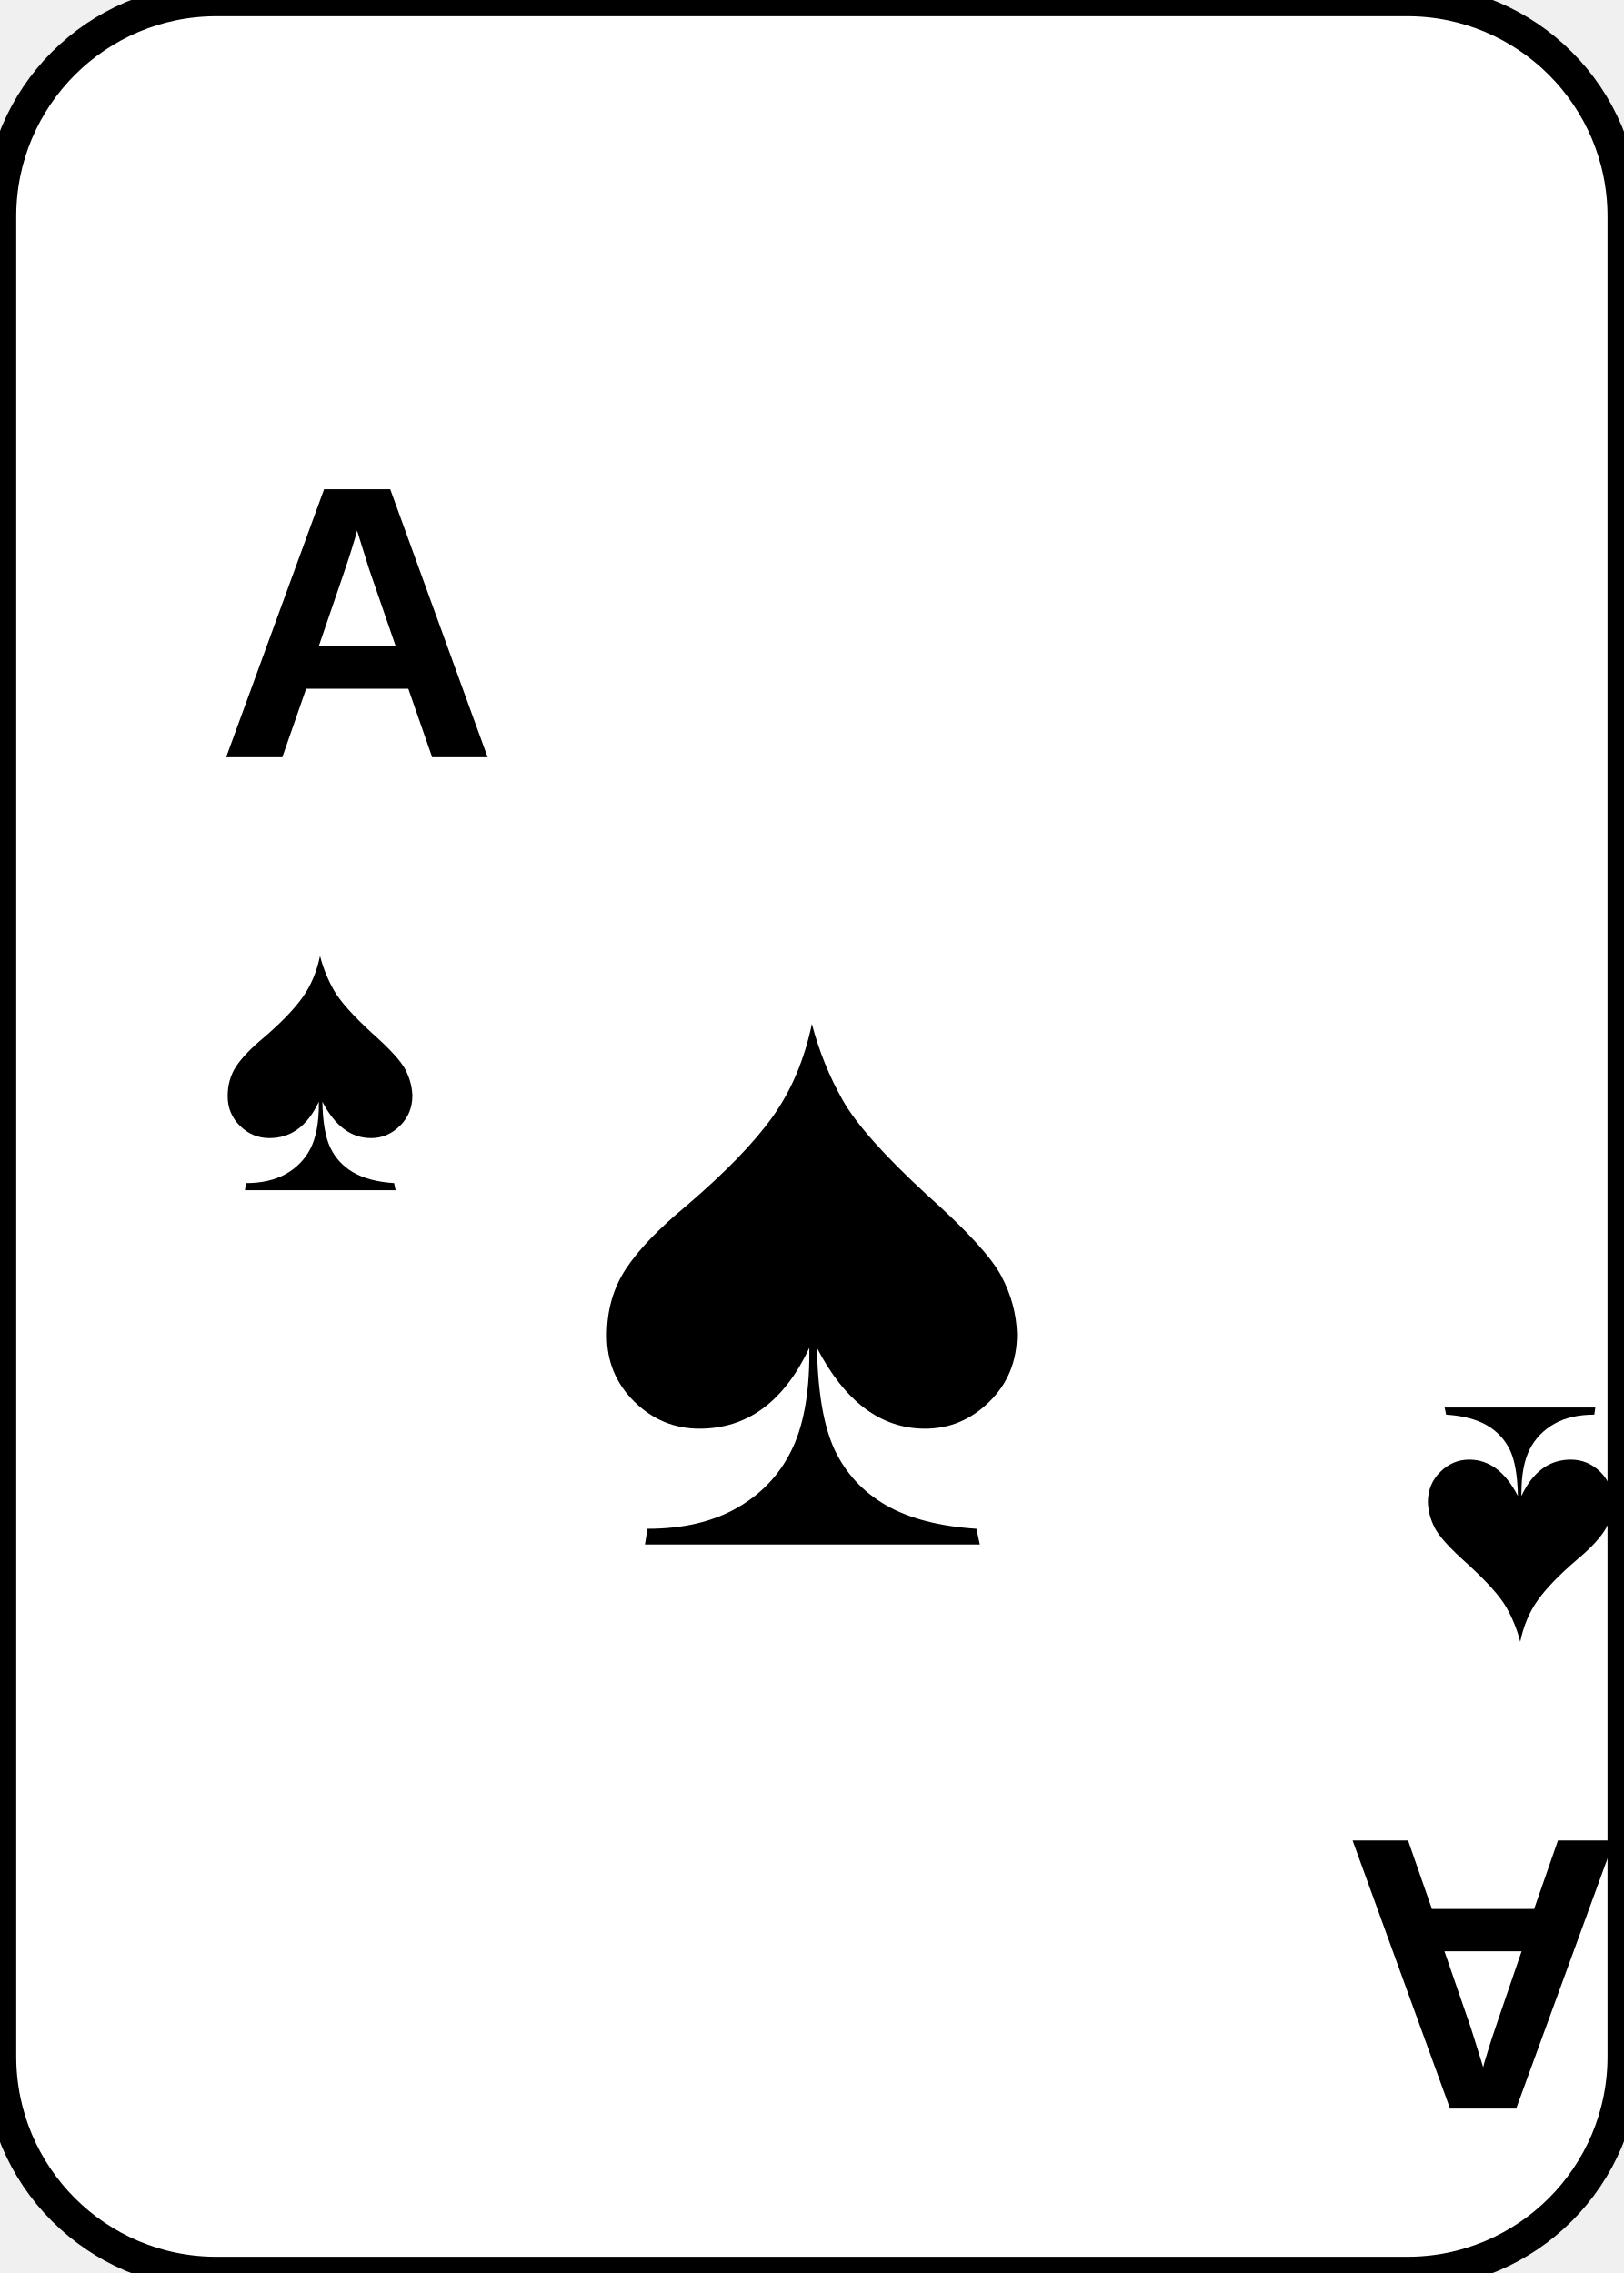
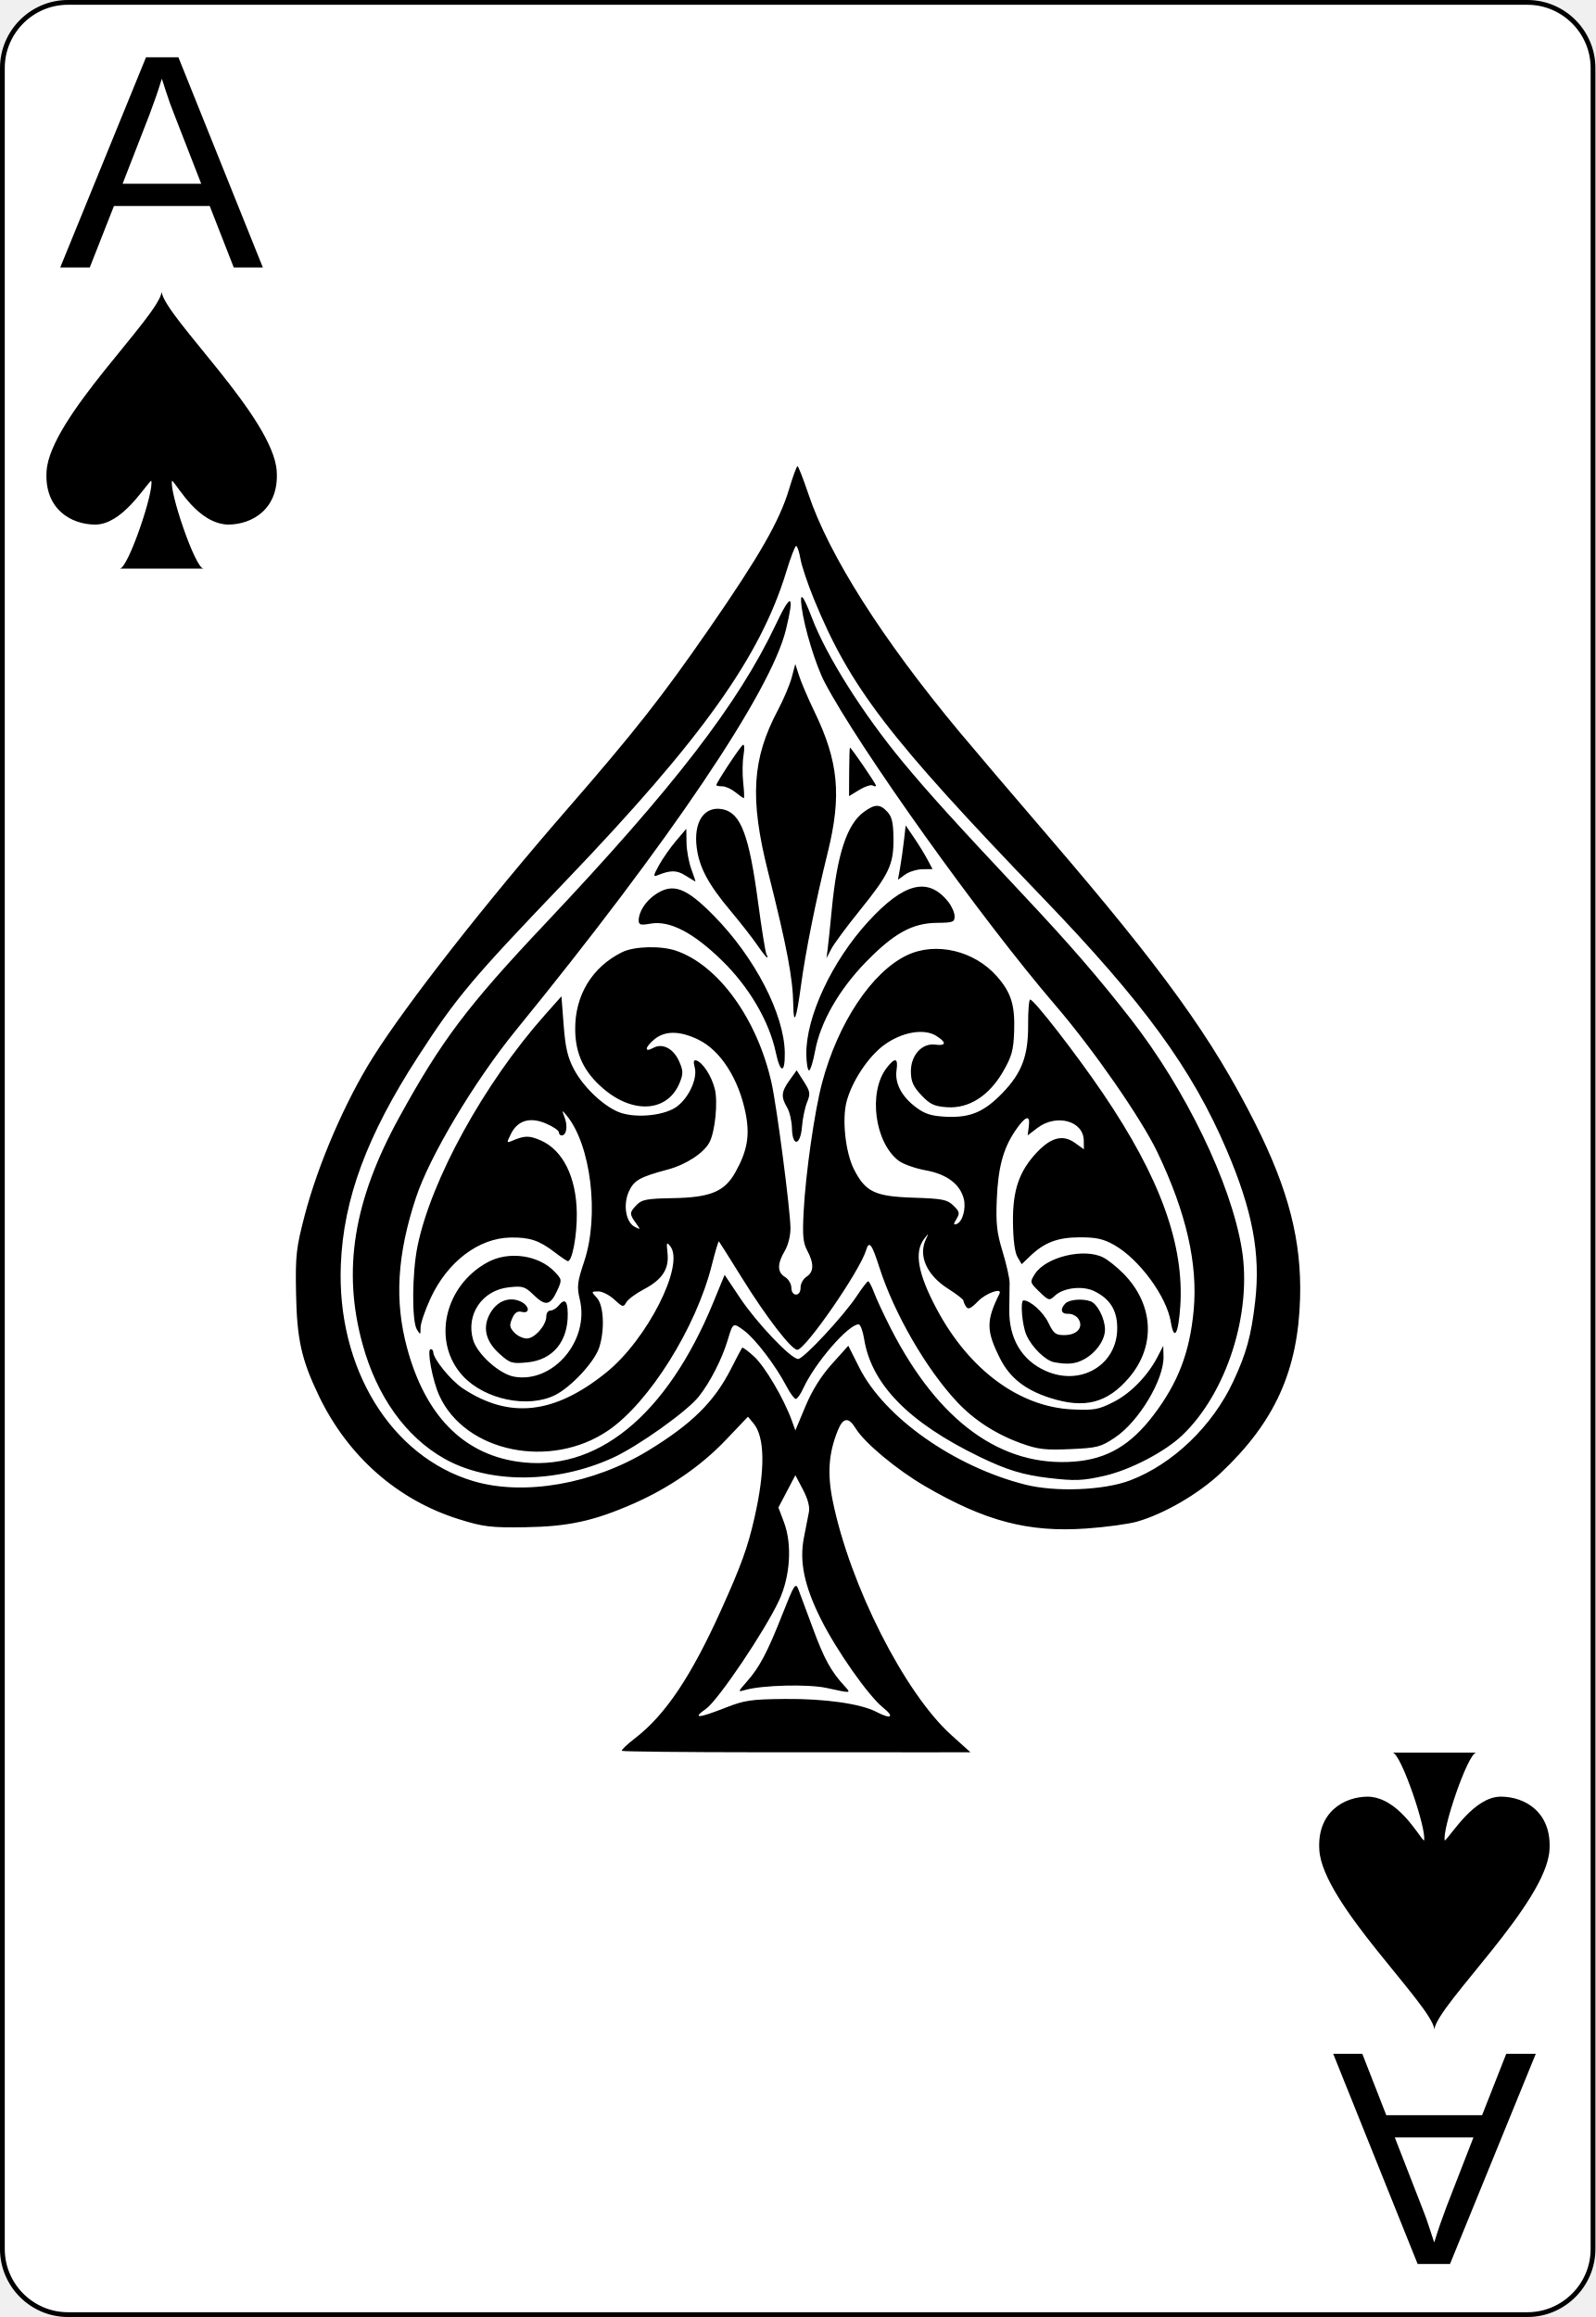
- <svg xmlns="http://www.w3.org/2000/svg" width="150" height="210" viewBox="0 0 150 210">
-   <rect width="150" height="210" rx="20" ry="20" fill="white" stroke="black" stroke-width="3" />
-   <text x="20" y="45" font-size="36" font-family="Arial, sans-serif" fill="black" font-weight="bold" dominant-baseline="hanging">A</text>
-   <text x="20" y="85" font-size="36" font-family="Arial, sans-serif" fill="black" dominant-baseline="hanging">♠</text>
-   <g transform="rotate(180, 130, 180)">
-     <text x="110" y="165" font-size="36" font-family="Arial, sans-serif" fill="black" font-weight="bold" dominant-baseline="hanging">A</text>
-     <text x="110" y="205" font-size="36" font-family="Arial, sans-serif" fill="black" dominant-baseline="hanging">♠</text>
+ <svg xmlns="http://www.w3.org/2000/svg" width="167.087pt" height="242.667pt" viewBox="0 0 167.087 242.667" xml:space="preserve" id="svg2" version="1.1">
+   <defs id="defs41" />
+   <g id="Layer_x0020_1" style="fill-rule:nonzero;clip-rule:nonzero;stroke:#000000;stroke-miterlimit:4;">
+     <path style="fill:#FFFFFF;stroke-width:0.5;" d="M166.837,235.548c0,3.777-3.087,6.869-6.871,6.869H7.111c-3.775,0-6.861-3.092-6.861-6.869V7.12C0.25,3.343,3.336,0.25,7.111,0.25h152.855    c3.784,0,6.871,3.093,6.871,6.87v228.428z" id="path5" />
+     <g style="stroke:none;" id="g7">
+       <g id="g9">
+ 				
+ 			</g>
+     </g>
+     <g id="g15">
+ 			
+ 		</g>
+     <g id="g19">
+ 			
+ 		</g>
+     <g style="stroke:none;" id="g23">
+       <g id="g25">
+ 				
+ 			</g>
+     </g>
+     <g style="stroke:none;" id="g31">
+       <g id="g33">
+ 				
+ 			</g>
+     </g>
  </g>
-   <text x="75" y="120" font-size="80" font-family="Arial, sans-serif" fill="black" text-anchor="middle" dominant-baseline="middle">♠</text>
+   <text xml:space="preserve" style="font-style:normal;font-weight:normal;line-height:0%;font-family:'Bitstream Vera Sans';letter-spacing:0px;word-spacing:0px;fill:#000000;fill-opacity:1;stroke:none" x="6.246" y="28.013" id="text3788">
+     <tspan id="tspan3790" x="6.246" y="28.013" style="font-style:normal;font-variant:normal;font-weight:normal;font-stretch:normal;font-size:32px;line-height:1.25;font-family:Arial;-inkscape-font-specification:Arial">A</tspan>
+   </text>
+   <g transform="matrix(1.508595,0,0,1.379325,16.92904,45.06616)" id="layer1-7">
+     <path id="sl" d="M 7.989,3.103 C 7.747,-0.954 0.242,-8.59 0,-10.5 c -0.242,1.909 -7.747,9.545 -7.989,13.603 -0.169,2.868 1.695,4.057 3.39,4.057 1.835,-0.022 3.351,-2.801 3.873,-3.341 0.242,0.716 -1.603,6.682 -2.179,6.682 l 5.811,0 C 2.33,10.501 0.485,4.535 0.727,3.819 1.184,4.315 2.524,7.077 4.601,7.16 6.295,7.159 8.158,5.971 7.989,3.103 z" style="fill:#000000" />
+   </g>
+   <text xml:space="preserve" style="font-style:normal;font-weight:normal;line-height:0%;font-family:'Bitstream Vera Sans';letter-spacing:0px;word-spacing:0px;fill:#000000;fill-opacity:1;stroke:none" x="-160.908" y="-215.097" id="text3788-2" transform="scale(-1)">
+     <tspan id="tspan3790-3" x="-160.908" y="-215.097" style="font-style:normal;font-variant:normal;font-weight:normal;font-stretch:normal;font-size:32px;line-height:1.25;font-family:Arial;-inkscape-font-specification:Arial">A</tspan>
+   </text>
+   <g transform="matrix(-1.508595,0,0,-1.379325,150.2247,198.0438)" id="layer1-7-8">
+     <path id="sl-0" d="M 7.989,3.103 C 7.747,-0.954 0.242,-8.59 0,-10.5 c -0.242,1.909 -7.747,9.545 -7.989,13.603 -0.169,2.868 1.695,4.057 3.39,4.057 1.835,-0.022 3.351,-2.801 3.873,-3.341 0.242,0.716 -1.603,6.682 -2.179,6.682 l 5.811,0 C 2.33,10.501 0.485,4.535 0.727,3.819 1.184,4.315 2.524,7.077 4.601,7.16 6.295,7.159 8.158,5.971 7.989,3.103 z" style="fill:#000000" />
+   </g>
+   <path style="fill:#000000" d="m 79.5,183.521 c -7.826,-0.004 -14.295,-0.072 -14.375,-0.151 -0.081,-0.078 0.556,-0.684 1.416,-1.346 3.13,-2.41 5.827,-6.427 8.939,-13.312 2.139,-4.732 2.827,-6.631 3.538,-9.761 1.137,-5.009 1.1,-8.437 -0.106,-9.882 l -0.578,-0.693 -2.33,2.448 c -2.59,2.721 -5.961,5.038 -9.722,6.683 -4.12,1.802 -6.785,2.378 -11.31,2.446 -3.568,0.053 -4.337,-0.04 -6.887,-0.834 -6.438,-2.004 -11.655,-6.595 -14.694,-12.929 -1.831,-3.816 -2.298,-5.93 -2.387,-10.787 -0.072,-3.929 0.014,-4.693 0.907,-8.117 1.395,-5.347 4.254,-11.962 7.164,-16.579 3.537,-5.612 11.693,-16.027 20.313,-25.941 7.092,-8.157 9.95,-11.791 14.898,-18.945 5.264,-7.612 7.354,-11.261 8.351,-14.582 0.399,-1.328 0.797,-2.414 0.885,-2.415 0.088,-5.1e-5 0.604,1.319 1.146,2.932 2.156,6.414 7.733,15.195 15.82,24.905 1.44,1.729 5.632,6.653 9.316,10.942 12.066,14.047 17.16,21.119 21.66,30.072 3.485,6.932 4.859,12.276 4.695,18.249 -0.21,7.634 -2.655,13.027 -8.322,18.356 -2.334,2.195 -5.915,4.274 -8.761,5.087 -0.88,0.251 -3.262,0.574 -5.293,0.718 -6.082,0.43 -10.616,-0.762 -16.935,-4.451 -2.963,-1.73 -6.312,-4.525 -7.238,-6.039 -0.748,-1.224 -1.321,-1.146 -1.883,0.256 -0.944,2.358 -1.095,4.482 -0.521,7.315 1.792,8.834 7.522,20.148 12.442,24.569 l 1.988,1.786 -3.955,0.004 c -2.175,0.003 -10.358,5.4e-4 -18.184,-0.004 z m 12.99,-4.672 c -1.542,-1.233 -4.883,-5.992 -6.538,-9.312 -1.721,-3.453 -2.247,-5.989 -1.76,-8.486 0.2,-1.024 0.437,-2.239 0.527,-2.701 0.105,-0.539 -0.12,-1.379 -0.628,-2.343 l -0.792,-1.503 -0.888,1.691 -0.888,1.691 0.586,1.557 c 0.865,2.297 0.658,5.634 -0.505,8.148 -1.47,3.176 -6.396,10.49 -7.665,11.38 -1.486,1.042 -0.826,1.008 2.005,-0.103 2.04,-0.801 2.691,-0.897 6.292,-0.931 4.137,-0.039 7.912,0.498 9.559,1.359 1.532,0.801 1.932,0.544 0.695,-0.445 z m -5.933,-2.066 c -1.911,-0.417 -6.729,-0.297 -8.513,0.213 -0.791,0.226 -0.789,0.217 0.175,-0.875 1.327,-1.502 2.166,-3.093 3.738,-7.09 1.209,-3.074 1.364,-3.319 1.649,-2.596 0.173,0.439 0.86,2.284 1.526,4.099 1.167,3.178 1.893,4.507 3.299,6.033 0.737,0.8 0.779,0.795 -1.873,0.216 z M 118.364,155.044 c 4.476,-1.707 8.628,-5.698 10.81,-10.392 1.373,-2.954 1.861,-4.737 2.277,-8.32 0.583,-5.024 -0.265,-9.532 -2.997,-15.929 -3.611,-8.455 -8.685,-15.408 -19.291,-26.43 C 93.039,77.217 89.044,72.003 85.25,62.765 c -0.649,-1.581 -1.288,-3.488 -1.42,-4.237 -0.131,-0.749 -0.335,-1.357 -0.452,-1.35 -0.117,0.007 -0.582,1.223 -1.033,2.704 -2.715,8.906 -8.835,17.488 -23.073,32.356 -9.924,10.364 -11.469,12.202 -15.537,18.497 -5.315,8.223 -7.765,14.841 -8.039,21.719 -0.433,10.846 5.25,20.117 13.9,22.675 5.289,1.564 12.55,0.295 18.271,-3.193 4.596,-2.802 6.936,-5.115 8.705,-8.602 0.569,-1.121 1.086,-2.102 1.15,-2.179 0.063,-0.077 0.64,0.348 1.281,0.945 1.123,1.045 3.089,4.385 3.904,6.63 l 0.392,1.08 1.055,-2.522 c 0.701,-1.674 1.632,-3.164 2.772,-4.433 l 1.717,-1.911 1.148,2.285 c 2.619,5.215 9.929,10.372 17.373,12.258 3.182,0.806 8.258,0.602 10.998,-0.443 z m -8.513,-0.248 c -2.71,-0.322 -4.411,-0.841 -7.239,-2.21 -7.434,-3.6 -11.354,-7.601 -12.114,-12.366 -0.134,-0.838 -0.394,-1.521 -0.578,-1.518 -1.091,0.016 -4.593,4.072 -5.8,6.717 -0.274,0.6 -0.623,1.092 -0.776,1.095 -0.153,0.003 -0.598,-0.606 -0.99,-1.351 -1.133,-2.158 -3.246,-4.932 -4.412,-5.795 -1.177,-0.871 -1.173,-0.873 -1.732,0.986 -0.598,1.988 -1.823,4.386 -3.017,5.903 -1.218,1.548 -6.374,5.222 -9.021,6.428 -5.947,2.71 -12.95,2.738 -17.656,0.071 -4.032,-2.285 -7.05,-6.518 -8.552,-11.993 -2.123,-7.739 -0.942,-15.025 3.849,-23.745 4.413,-8.031 7.138,-11.648 15.262,-20.254 13.469,-14.267 20.243,-23.052 24.166,-31.34 1.63,-3.444 1.992,-3.268 1.07,0.521 -1.575,6.473 -12.141,22.15 -28.279,41.957 -4.349,5.338 -9.035,13.187 -10.472,17.54 -1.974,5.98 -2.259,10.796 -0.931,15.721 1.887,7.001 5.788,11.042 11.495,11.909 8.277,1.258 15.681,-4.739 20.583,-16.672 l 1.183,-2.881 1.623,2.43 c 1.761,2.637 5.339,6.392 6.081,6.381 0.569,-0.008 4.757,-4.507 6.135,-6.591 0.558,-0.843 1.094,-1.538 1.191,-1.544 0.097,-0.006 0.378,0.528 0.624,1.188 0.246,0.659 1.025,2.329 1.73,3.712 4.995,9.793 11.616,14.596 19.275,13.98 3.406,-0.274 5.868,-1.722 8.248,-4.852 2.579,-3.391 3.798,-6.562 4.213,-10.955 0.461,-4.879 -0.77,-10.259 -3.791,-16.581 -1.694,-3.543 -6.705,-10.765 -10.683,-15.396 -7.777,-9.053 -20.649,-27.077 -24.186,-33.866 -0.917,-1.76 -2.1,-5.62 -2.389,-7.797 -0.234,-1.759 0.124,-1.401 1.066,1.067 1.535,4.023 5.327,10.038 9.525,15.109 2.631,3.179 5.534,6.381 12.821,14.143 4.696,5.002 7.671,8.441 11.04,12.762 5.762,7.389 10.498,17.183 11.636,24.065 1.112,6.718 -1.573,15.125 -6.249,19.565 -1.824,1.732 -5.447,3.616 -8.131,4.227 -2.285,0.52 -3.09,0.552 -5.819,0.228 z m -2.841,-3.603 c -2.727,-0.992 -5.001,-2.462 -6.811,-4.402 -3.217,-3.449 -6.565,-9.253 -8.095,-14.034 -0.801,-2.502 -1.082,-2.866 -1.4,-1.812 -0.653,2.169 -6.35,10.413 -7.203,10.423 -0.605,0.008 -3.242,-3.41 -5.753,-7.456 -1.301,-2.096 -2.408,-3.852 -2.459,-3.902 -0.051,-0.05 -0.387,1.078 -0.746,2.505 -1.642,6.524 -6.544,14.355 -10.819,17.286 -6.034,4.136 -14.975,2.314 -17.701,-3.608 -0.726,-1.577 -1.347,-4.888 -0.918,-4.894 0.147,-0.003 0.27,0.144 0.272,0.324 0.011,0.714 1.842,2.958 3.089,3.786 4.894,3.247 9.614,2.718 15.057,-1.687 4.255,-3.443 8.195,-11.212 6.686,-13.182 -0.391,-0.51 -0.425,-0.432 -0.301,0.693 0.184,1.67 -0.543,2.783 -2.486,3.804 -0.84,0.441 -1.666,1.059 -1.836,1.373 -0.283,0.524 -0.386,0.499 -1.245,-0.299 -0.515,-0.478 -1.276,-0.865 -1.692,-0.859 -0.743,0.011 -0.745,0.022 -0.145,0.666 0.729,0.782 0.853,3.335 0.253,5.204 -0.483,1.506 -2.944,4.158 -4.633,4.995 -2.833,1.403 -7.339,0.471 -9.633,-1.992 -3.286,-3.53 -1.997,-9.456 2.597,-11.936 2.206,-1.191 5.338,-0.742 6.996,1.003 0.777,0.818 0.783,0.86 0.271,1.976 -0.716,1.561 -1.222,1.661 -2.434,0.485 -0.951,-0.923 -1.17,-0.991 -2.641,-0.828 -2.785,0.31 -4.508,2.847 -3.733,5.498 0.444,1.519 2.769,3.598 4.322,3.866 4.075,0.702 7.884,-3.797 6.854,-8.094 -0.321,-1.339 -0.268,-1.8 0.462,-3.985 1.6,-4.794 0.705,-12.203 -1.846,-15.287 -0.504,-0.61 -0.512,-0.6 -0.198,0.241 0.34,0.91 0.18,1.848 -0.317,1.855 -0.158,0.003 -0.289,-0.147 -0.292,-0.333 -0.003,-0.185 -0.607,-0.596 -1.343,-0.912 -1.677,-0.721 -2.968,-0.34 -3.678,1.084 -0.465,0.933 -0.46,0.97 0.101,0.731 1.329,-0.569 1.799,-0.577 3.006,-0.055 2.339,1.013 3.749,3.86 3.791,7.656 0.025,2.296 -0.477,4.989 -0.931,4.995 -0.093,0.002 -0.718,-0.419 -1.389,-0.934 -1.615,-1.241 -2.633,-1.579 -4.636,-1.54 -3.343,0.064 -6.596,2.542 -8.368,6.376 -0.574,1.241 -1.042,2.622 -1.041,3.069 0.002,0.774 -0.016,0.782 -0.387,0.176 -0.537,-0.879 -0.501,-5.9 0.062,-8.678 1.417,-6.985 6.993,-17.112 13.367,-24.278 l 1.715,-1.928 0.232,3.024 c 0.182,2.371 0.416,3.371 1.085,4.631 1.04,1.959 3.309,4.051 4.953,4.567 1.796,0.563 4.64,0.225 5.847,-0.695 1.256,-0.958 2.147,-2.935 1.84,-4.085 -0.161,-0.604 -0.111,-0.815 0.171,-0.725 0.681,0.216 1.616,1.668 1.939,3.013 0.33,1.372 0.023,4.421 -0.558,5.546 -0.581,1.125 -2.452,2.35 -4.376,2.865 -2.934,0.785 -3.534,1.124 -4.071,2.299 -0.627,1.373 -0.323,3.22 0.609,3.7 0.627,0.324 0.632,0.308 0.117,-0.403 -0.683,-0.945 -0.676,-1.102 0.091,-1.892 0.545,-0.562 1.067,-0.66 3.766,-0.706 3.959,-0.068 5.432,-0.676 6.571,-2.713 1.247,-2.229 1.53,-3.841 1.079,-6.136 -0.712,-3.62 -2.622,-6.612 -4.942,-7.745 -1.933,-0.944 -3.486,-0.964 -4.6,-0.06 -1.01,0.819 -1.113,1.456 -0.15,0.921 0.979,-0.543 2.139,0.063 2.733,1.428 0.419,0.962 0.426,1.267 0.055,2.194 -1.229,3.069 -4.825,3.36 -8,0.648 -2.029,-1.733 -2.929,-3.621 -2.952,-6.195 -0.033,-3.586 1.769,-6.553 4.923,-8.108 1.256,-0.619 4.043,-0.694 5.635,-0.151 4.443,1.514 8.515,7.152 10.008,13.855 0.553,2.483 1.951,13.204 1.979,15.174 0.011,0.801 -0.24,1.81 -0.606,2.431 -0.795,1.348 -0.781,2.22 0.041,2.718 0.357,0.215 0.653,0.718 0.659,1.118 0.006,0.431 0.207,0.723 0.493,0.719 0.286,-0.004 0.478,-0.302 0.471,-0.733 -0.006,-0.399 0.276,-0.911 0.626,-1.137 0.773,-0.499 0.797,-1.386 0.076,-2.731 -0.441,-0.823 -0.511,-1.575 -0.381,-4.076 0.209,-4.004 1.139,-10.505 1.927,-13.483 1.669,-6.302 5.231,-11.649 8.918,-13.39 3.004,-1.419 7.02,-0.473 9.387,2.21 1.505,1.706 1.914,3.015 1.815,5.807 -0.07,1.964 -0.251,2.612 -1.176,4.203 -1.476,2.539 -3.58,3.869 -5.867,3.708 -1.327,-0.093 -1.766,-0.3 -2.67,-1.257 -0.853,-0.903 -1.086,-1.421 -1.101,-2.45 -0.026,-1.72 1.149,-3.033 2.548,-2.849 1.161,0.153 1.211,-0.219 0.123,-0.91 -1.297,-0.822 -3.629,-0.412 -5.497,0.966 -1.66,1.225 -3.381,3.839 -3.92,5.956 -0.476,1.866 -0.099,5.285 0.774,7.022 1.201,2.39 2.199,2.869 6.241,2.997 3.033,0.096 3.537,0.196 4.185,0.825 0.643,0.625 0.685,0.802 0.326,1.396 -0.34,0.563 -0.338,0.655 0.014,0.532 0.617,-0.215 1.011,-1.642 0.738,-2.667 -0.408,-1.53 -1.791,-2.555 -3.98,-2.951 -1.091,-0.197 -2.367,-0.652 -2.836,-1.009 -2.514,-1.917 -3.199,-7.167 -1.267,-9.701 0.881,-1.155 1.24,-1.082 1.049,0.214 -0.203,1.381 0.544,2.791 2.079,3.926 0.921,0.681 1.605,0.889 3.148,0.959 2.484,0.112 3.934,-0.499 5.838,-2.46 2.051,-2.113 2.735,-3.918 2.715,-7.158 -0.009,-1.457 0.087,-2.652 0.214,-2.655 0.397,-0.009 4.82,5.692 7.639,9.847 5.977,8.811 8.528,15.86 8.079,22.325 -0.202,2.91 -0.65,3.631 -0.988,1.589 -0.442,-2.676 -3.31,-6.575 -5.925,-8.056 -1.134,-0.642 -1.878,-0.808 -3.601,-0.805 -2.338,0.005 -3.72,0.533 -5.246,2.002 l -0.843,0.812 -0.442,-0.749 c -0.282,-0.478 -0.453,-1.794 -0.473,-3.641 -0.036,-3.37 0.645,-5.355 2.517,-7.335 1.484,-1.57 2.723,-1.876 3.972,-0.981 l 0.938,0.672 -0.014,-0.924 c -0.031,-2.063 -2.873,-2.824 -4.866,-1.304 l -1.012,0.772 0.128,-0.974 c 0.166,-1.263 -0.388,-1.06 -1.456,0.534 -1.242,1.853 -1.769,3.833 -1.903,7.155 -0.103,2.527 0.003,3.47 0.608,5.454 0.403,1.32 0.733,2.797 0.735,3.283 0.002,0.486 -0.014,1.716 -0.034,2.732 -0.061,3.065 1.295,5.366 3.821,6.486 3.718,1.649 7.542,-0.681 7.484,-4.561 -0.027,-1.82 -0.755,-2.974 -2.387,-3.788 -1.208,-0.602 -3.232,-0.377 -4.128,0.459 -0.601,0.56 -0.657,0.546 -1.64,-0.408 -1.003,-0.973 -1.01,-1.001 -0.472,-1.849 1.134,-1.788 5.145,-2.76 7.167,-1.736 0.481,0.243 1.417,0.989 2.08,1.656 3.209,3.23 3.457,7.606 0.619,10.929 -2.285,2.675 -4.653,3.282 -8.277,2.121 -2.613,-0.837 -4.235,-2.124 -5.254,-4.168 -1.437,-2.881 -1.443,-3.914 -0.044,-6.735 0.343,-0.692 -1.401,-0.085 -2.24,0.779 -0.743,0.765 -1.037,0.902 -1.247,0.581 -0.151,-0.231 -0.279,-0.523 -0.284,-0.649 -0.004,-0.126 -0.723,-0.681 -1.596,-1.234 -2.233,-1.415 -3.149,-3.435 -2.343,-5.169 0.317,-0.683 0.312,-0.685 -0.162,-0.076 -1.078,1.388 -0.679,3.647 1.304,7.37 3.392,6.371 8.678,10.271 14.246,10.51 2.255,0.097 2.711,0.013 4.277,-0.782 1.801,-0.915 3.588,-2.753 4.617,-4.75 l 0.584,-1.134 0.028,1.124 c 0.06,2.418 -2.598,6.838 -5.113,8.506 -1.47,0.975 -1.832,1.067 -4.666,1.193 -2.591,0.115 -3.385,0.023 -5.067,-0.589 z m 3.408,-8.52 c -0.92,-0.165 -2.358,-1.569 -2.924,-2.856 -0.45,-1.022 -0.665,-3.616 -0.3,-3.621 0.694,-0.01 2.061,1.213 2.599,2.328 0.564,1.167 0.764,1.318 1.728,1.304 1.311,-0.019 1.989,-0.84 1.412,-1.708 -0.204,-0.306 -0.676,-0.541 -1.051,-0.521 -0.751,0.039 -0.9,-0.475 -0.311,-1.081 0.408,-0.42 1.797,-0.538 2.65,-0.226 0.705,0.259 1.487,1.783 1.504,2.932 0.017,1.107 -0.94,2.468 -2.215,3.152 -0.891,0.478 -1.672,0.553 -3.092,0.298 z m -58.103,-0.881 c -1.506,-1.349 -1.824,-2.856 -0.918,-4.353 0.723,-1.194 1.942,-1.647 3.085,-1.147 0.959,0.42 1.093,1.334 0.163,1.105 -0.461,-0.113 -0.738,0.076 -1.005,0.687 -0.311,0.71 -0.275,0.943 0.223,1.478 0.326,0.349 0.921,0.63 1.323,0.624 0.823,-0.012 2.041,-1.409 2.028,-2.323 -0.005,-0.33 0.19,-0.602 0.434,-0.606 0.243,-0.003 0.619,-0.226 0.835,-0.495 0.653,-0.812 0.956,-0.564 0.976,0.799 0.044,2.931 -1.548,4.863 -4.224,5.125 -1.612,0.158 -1.815,0.096 -2.919,-0.894 z m 30.625,-23.633 c -0.017,-0.751 -0.244,-1.724 -0.503,-2.162 -0.662,-1.119 -0.617,-1.644 0.244,-2.848 l 0.752,-1.052 0.749,1.173 c 0.674,1.056 0.708,1.273 0.341,2.179 -0.225,0.553 -0.463,1.694 -0.529,2.534 -0.16,2.026 -1.008,2.168 -1.054,0.176 z m -1.688,-7.927 c -0.694,-3.272 -2.796,-6.86 -5.647,-9.639 -3.009,-2.934 -5.472,-4.207 -7.464,-3.858 -1.062,0.186 -1.253,0.133 -1.251,-0.347 0.005,-0.893 0.722,-2.007 1.738,-2.698 1.842,-1.254 3.202,-0.761 6.138,2.223 4.287,4.357 7.364,10.301 7.424,14.343 0.033,2.208 -0.467,2.195 -0.938,-0.023 z m 3.194,0.191 c -0.051,-3.897 2.669,-9.734 6.467,-13.882 3.743,-4.088 6.26,-4.729 8.368,-2.13 0.376,0.464 0.688,1.154 0.694,1.534 0.009,0.628 -0.157,0.692 -1.837,0.707 -2.581,0.023 -4.511,1.085 -7.442,4.094 -2.831,2.908 -4.778,6.311 -5.329,9.316 -0.206,1.122 -0.492,2.042 -0.636,2.044 -0.144,0.003 -0.272,-0.755 -0.284,-1.683 z m -1.366,-5.167 c -0.042,-2.814 -0.654,-6.043 -2.65,-13.975 -1.925,-7.652 -1.672,-11.795 1.031,-16.891 0.6,-1.131 1.257,-2.684 1.46,-3.451 l 0.369,-1.394 0.416,1.279 c 0.229,0.704 0.945,2.374 1.593,3.712 2.522,5.211 2.861,8.796 1.393,14.732 -1.28,5.178 -2.322,10.367 -2.816,14.025 -0.473,3.505 -0.763,4.219 -0.796,1.963 z m -3.788,-6.3 c -0.499,-0.73 -1.755,-2.338 -2.792,-3.574 -2.306,-2.748 -3.254,-4.514 -3.529,-6.573 -0.365,-2.734 0.787,-4.444 2.728,-4.048 1.875,0.383 2.753,2.687 3.685,9.674 0.384,2.878 0.786,5.369 0.893,5.537 0.107,0.168 0.133,0.306 0.058,0.307 -0.075,10e-4 -0.545,-0.595 -1.044,-1.324 z m 7.391,0.426 c 0.068,-0.531 0.264,-2.414 0.434,-4.184 0.549,-5.71 1.585,-8.859 3.336,-10.146 1.174,-0.862 1.697,-0.869 2.478,-0.029 0.484,0.52 0.626,1.143 0.642,2.803 0.025,2.713 -0.444,3.71 -3.548,7.55 -1.347,1.667 -2.678,3.467 -2.958,4.002 l -0.508,0.972 z m -14.894,-7.682 c -0.918,-0.577 -1.543,-0.584 -2.914,-0.035 -0.487,0.195 -0.469,0.059 0.139,-1.045 0.384,-0.698 1.185,-1.843 1.78,-2.544 l 1.082,-1.275 0.022,1.459 c 0.012,0.802 0.241,2.052 0.509,2.778 0.268,0.725 0.458,1.309 0.421,1.296 -0.037,-0.012 -0.504,-0.298 -1.04,-0.634 z M 94.267,90.881 c 0.123,-0.692 0.305,-1.973 0.404,-2.846 l 0.18,-1.587 0.853,1.251 c 0.469,0.688 1.103,1.717 1.408,2.287 l 0.555,1.036 -1.061,0.016 c -0.584,0.009 -1.399,0.26 -1.813,0.559 l -0.751,0.543 z M 77.007,82.964 c -0.422,-0.341 -1.041,-0.617 -1.375,-0.612 -0.334,0.005 -0.608,-0.053 -0.609,-0.129 -0.004,-0.246 2.494,-4.029 2.781,-4.212 0.155,-0.099 0.184,0.384 0.066,1.088 -0.117,0.696 -0.131,1.994 -0.032,2.884 0.099,0.89 0.125,1.615 0.059,1.61 -0.067,-0.005 -0.467,-0.288 -0.889,-0.629 z M 88.932,80.841 c 0.007,-1.398 0.044,-2.543 0.082,-2.544 0.129,-0.005 2.72,3.779 2.723,3.976 0.002,0.108 -0.148,0.107 -0.332,-0.003 -0.184,-0.11 -0.819,0.095 -1.41,0.456 l -1.075,0.656 z" id="path2987" />
</svg>
